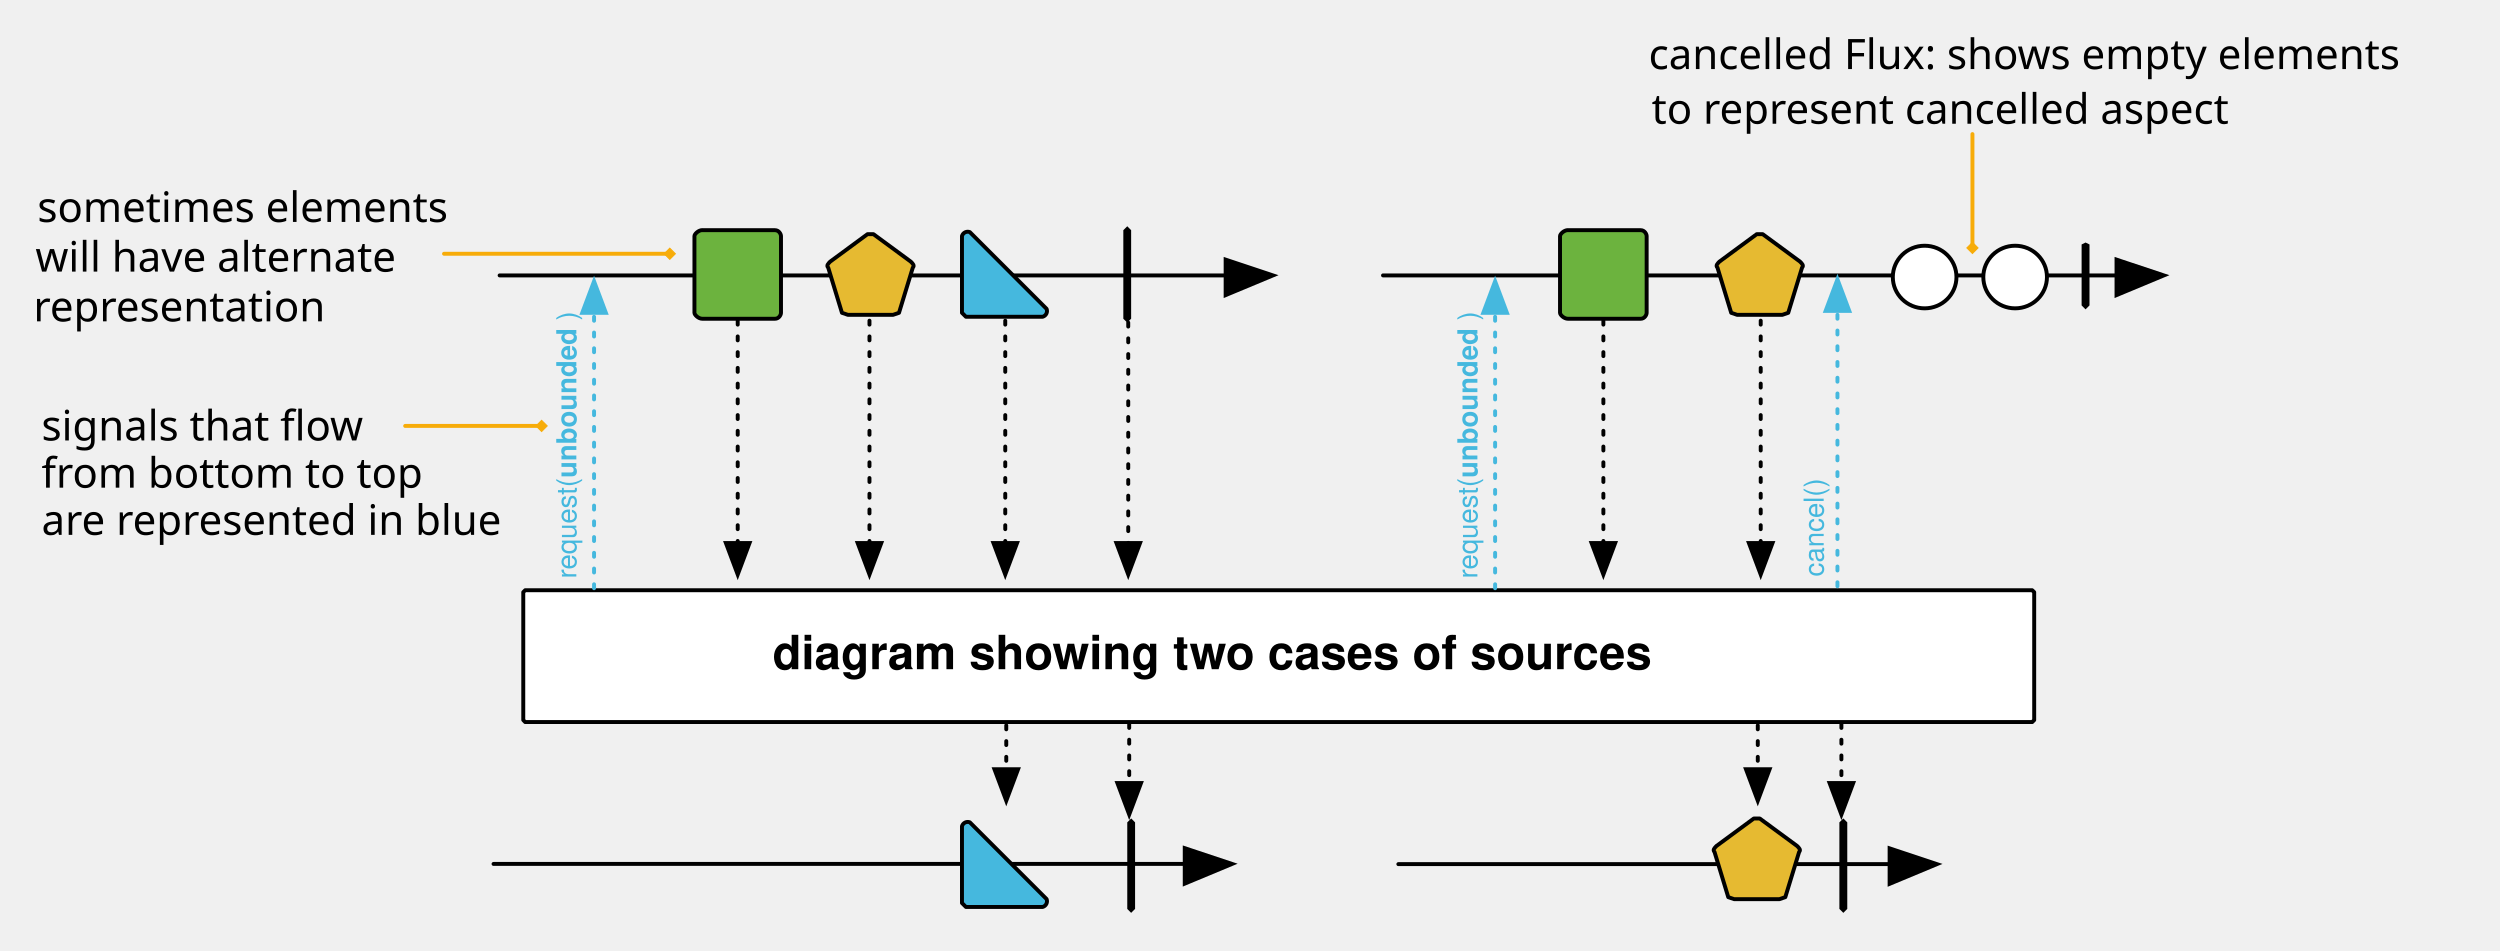
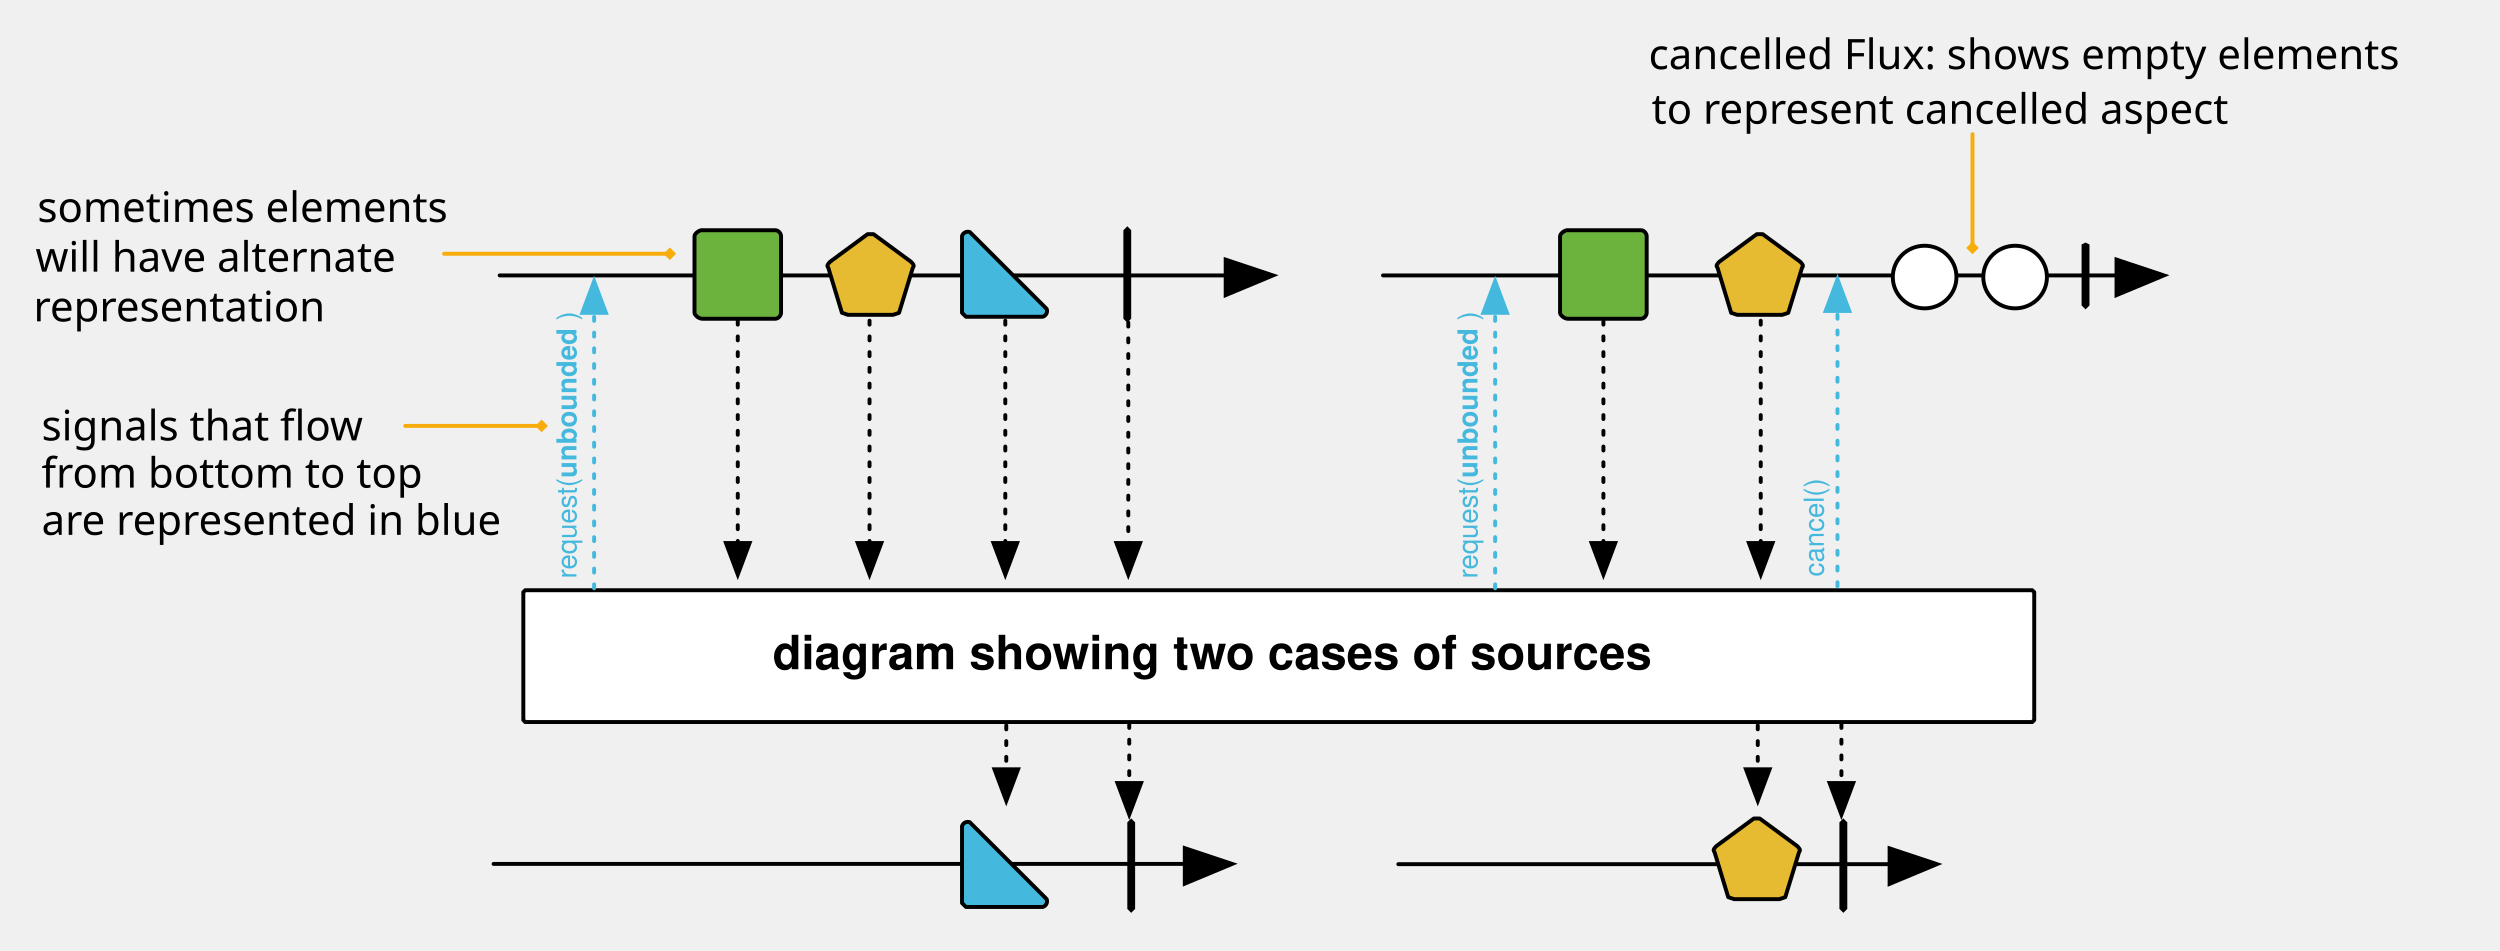
- <svg xmlns="http://www.w3.org/2000/svg" width="336.218mm" height="127.768mm" viewBox="0 0 336.218 127.768" version="1.1" id="svg4263">
+ <svg xmlns="http://www.w3.org/2000/svg" width="1270.75" height="482.9" viewBox="0 0 336.22 127.77" version="1.1" id="svg4263">
  <defs id="defs4257">
-     <marker orient="auto" overflow="visible" markerUnits="strokeWidth" id="FilledArrow_Marker_2-5" stroke-miterlimit="10" viewBox="-1 -5 11 10" markerWidth="11" markerHeight="10" color="#000000" stroke-linejoin="miter">
+     <marker orient="auto" overflow="visible" markerUnits="strokeWidth" id="FilledArrow_Marker_2-5" stroke-miterlimit="10" viewBox="-1 -5 11 10" markerWidth="11" markerHeight="10" color="#000" stroke-linejoin="miter">
      <g id="g13">
-         <path d="M 8,0 0,-3 v 6 z" id="path11" fill="currentColor" stroke="currentColor" stroke-width="1" />
+         <path d="M8 0L0-3v6z" id="path11" fill="currentColor" stroke="currentColor" stroke-width="1" />
      </g>
    </marker>
-     <marker orient="auto" overflow="visible" markerUnits="strokeWidth" id="FilledArrow_Marker-2" stroke-miterlimit="10" viewBox="-1 -6 14 12" markerWidth="14" markerHeight="12" color="#000000" stroke-linejoin="miter">
+     <marker orient="auto" overflow="visible" markerUnits="strokeWidth" id="FilledArrow_Marker-2" stroke-miterlimit="10" viewBox="-1 -6 14 12" markerWidth="14" markerHeight="12" color="#000" stroke-linejoin="miter">
      <g id="g6">
-         <path d="M 12,0 0,-4 v 9 z" id="path4" fill="currentColor" stroke="currentColor" stroke-width="1" />
+         <path d="M12 0L0-4v9z" id="path4" fill="currentColor" stroke="currentColor" stroke-width="1" />
      </g>
    </marker>
-     <marker orient="auto" overflow="visible" markerUnits="strokeWidth" id="marker4110" stroke-miterlimit="10" viewBox="-1 -5 11 10" markerWidth="11" markerHeight="10" color="#000000" stroke-linejoin="miter">
+     <marker orient="auto" overflow="visible" markerUnits="strokeWidth" id="marker4110" stroke-miterlimit="10" viewBox="-1 -5 11 10" markerWidth="11" markerHeight="10" color="#000" stroke-linejoin="miter">
      <g id="g4108">
-         <path d="M 8,0 0,-3 v 6 z" id="path4106" fill="currentColor" stroke="currentColor" stroke-width="1" />
+         <path d="M8 0L0-3v6z" id="path4106" fill="currentColor" stroke="currentColor" stroke-width="1" />
      </g>
    </marker>
-     <marker orient="auto" overflow="visible" markerUnits="strokeWidth" id="FilledArrow_Marker-3-1" stroke-miterlimit="10" viewBox="-1 -6 14 12" markerWidth="14" markerHeight="12" color="#000000" stroke-linejoin="miter">
+     <marker orient="auto" overflow="visible" markerUnits="strokeWidth" id="FilledArrow_Marker-3-1" stroke-miterlimit="10" viewBox="-1 -6 14 12" markerWidth="14" markerHeight="12" color="#000" stroke-linejoin="miter">
      <g id="g4-3">
-         <path d="M 12,0 0,-4 v 9 z" id="path2-1" fill="currentColor" stroke="currentColor" stroke-width="1" />
+         <path d="M12 0L0-4v9z" id="path2-1" fill="currentColor" stroke="currentColor" stroke-width="1" />
      </g>
    </marker>
-     <marker orient="auto" overflow="visible" markerUnits="strokeWidth" id="marker4119" stroke-miterlimit="10" viewBox="-1 -5 11 10" markerWidth="11" markerHeight="10" color="#000000" stroke-linejoin="miter">
+     <marker orient="auto" overflow="visible" markerUnits="strokeWidth" id="marker4119" stroke-miterlimit="10" viewBox="-1 -5 11 10" markerWidth="11" markerHeight="10" color="#000" stroke-linejoin="miter">
      <g id="g4117">
-         <path d="M 8,0 0,-3 v 6 z" id="path4115" fill="currentColor" stroke="currentColor" stroke-width="1" />
+         <path d="M8 0L0-3v6z" id="path4115" fill="currentColor" stroke="currentColor" stroke-width="1" />
      </g>
    </marker>
-     <marker orient="auto" overflow="visible" markerUnits="strokeWidth" id="marker4125" stroke-miterlimit="10" viewBox="-1 -5 11 10" markerWidth="11" markerHeight="10" color="#000000" stroke-linejoin="miter">
+     <marker orient="auto" overflow="visible" markerUnits="strokeWidth" id="marker4125" stroke-miterlimit="10" viewBox="-1 -5 11 10" markerWidth="11" markerHeight="10" color="#000" stroke-linejoin="miter">
      <g id="g4123">
-         <path d="M 8,0 0,-3 v 6 z" id="path4121" fill="currentColor" stroke="currentColor" stroke-width="1" />
+         <path d="M8 0L0-3v6z" id="path4121" fill="currentColor" stroke="currentColor" stroke-width="1" />
      </g>
    </marker>
-     <marker orient="auto" overflow="visible" markerUnits="strokeWidth" id="marker4131" stroke-miterlimit="10" viewBox="-1 -6 14 12" markerWidth="14" markerHeight="12" color="#000000" stroke-linejoin="miter">
+     <marker orient="auto" overflow="visible" markerUnits="strokeWidth" id="marker4131" stroke-miterlimit="10" viewBox="-1 -6 14 12" markerWidth="14" markerHeight="12" color="#000" stroke-linejoin="miter">
      <g id="g4129">
-         <path d="M 12,0 0,-4 v 9 z" id="path4127" fill="currentColor" stroke="currentColor" stroke-width="1" />
+         <path d="M12 0L0-4v9z" id="path4127" fill="currentColor" stroke="currentColor" stroke-width="1" />
      </g>
    </marker>
-     <marker orient="auto" overflow="visible" markerUnits="strokeWidth" id="marker4137" stroke-miterlimit="10" viewBox="-1 -5 11 10" markerWidth="11" markerHeight="10" color="#000000" stroke-linejoin="miter">
+     <marker orient="auto" overflow="visible" markerUnits="strokeWidth" id="marker4137" stroke-miterlimit="10" viewBox="-1 -5 11 10" markerWidth="11" markerHeight="10" color="#000" stroke-linejoin="miter">
      <g id="g4135">
-         <path d="M 8,0 0,-3 v 6 z" id="path4133" fill="currentColor" stroke="currentColor" stroke-width="1" />
+         <path d="M8 0L0-3v6z" id="path4133" fill="currentColor" stroke="currentColor" stroke-width="1" />
      </g>
    </marker>
-     <marker orient="auto" overflow="visible" markerUnits="strokeWidth" id="marker4143" stroke-miterlimit="10" viewBox="-1 -6 14 12" markerWidth="14" markerHeight="12" color="#000000" stroke-linejoin="miter">
+     <marker orient="auto" overflow="visible" markerUnits="strokeWidth" id="marker4143" stroke-miterlimit="10" viewBox="-1 -6 14 12" markerWidth="14" markerHeight="12" color="#000" stroke-linejoin="miter">
      <g id="g4141">
-         <path d="M 12,0 0,-4 v 9 z" id="path4139" fill="currentColor" stroke="currentColor" stroke-width="1" />
+         <path d="M12 0L0-4v9z" id="path4139" fill="currentColor" stroke="currentColor" stroke-width="1" />
      </g>
    </marker>
    <marker orient="auto" overflow="visible" markerUnits="strokeWidth" id="FilledArrow_Marker_3-3-7" stroke-miterlimit="10" viewBox="-1 -5 11 10" markerWidth="11" markerHeight="10" color="#45b8de" stroke-linejoin="miter">
      <g id="g16-6-5">
-         <path d="M 8,0 0,-3 v 6 z" id="path14-7-18" fill="currentColor" stroke="currentColor" stroke-width="1" />
+         <path d="M8 0L0-3v6z" id="path14-7-18" fill="currentColor" stroke="currentColor" stroke-width="1" />
      </g>
    </marker>
    <marker orient="auto" overflow="visible" markerUnits="strokeWidth" id="marker4152" stroke-miterlimit="10" viewBox="-1 -5 11 10" markerWidth="11" markerHeight="10" color="#45b8de" stroke-linejoin="miter">
      <g id="g4150">
-         <path d="M 8,0 0,-3 v 6 z" id="path4148" fill="currentColor" stroke="currentColor" stroke-width="1" />
+         <path d="M8 0L0-3v6z" id="path4148" fill="currentColor" stroke="currentColor" stroke-width="1" />
      </g>
    </marker>
    <marker orient="auto" overflow="visible" markerUnits="strokeWidth" id="marker4158" stroke-miterlimit="10" viewBox="-1 -5 11 10" markerWidth="11" markerHeight="10" color="#45b8de" stroke-linejoin="miter">
      <g id="g4156">
-         <path d="M 8,0 0,-3 v 6 z" id="path4154" fill="currentColor" stroke="currentColor" stroke-width="1" />
+         <path d="M8 0L0-3v6z" id="path4154" fill="currentColor" stroke="currentColor" stroke-width="1" />
      </g>
    </marker>
-     <marker orient="auto" overflow="visible" markerUnits="strokeWidth" id="marker4164" stroke-miterlimit="10" viewBox="-1 -5 11 10" markerWidth="11" markerHeight="10" color="#000000" stroke-linejoin="miter">
+     <marker orient="auto" overflow="visible" markerUnits="strokeWidth" id="marker4164" stroke-miterlimit="10" viewBox="-1 -5 11 10" markerWidth="11" markerHeight="10" color="#000" stroke-linejoin="miter">
      <g id="g4162">
-         <path d="M 8,0 0,-3 v 6 z" id="path4160" fill="currentColor" stroke="currentColor" stroke-width="1" />
+         <path d="M8 0L0-3v6z" id="path4160" fill="currentColor" stroke="currentColor" stroke-width="1" />
      </g>
    </marker>
-     <marker orient="auto" overflow="visible" markerUnits="strokeWidth" id="marker4170" stroke-miterlimit="10" viewBox="-1 -5 11 10" markerWidth="11" markerHeight="10" color="#000000" stroke-linejoin="miter">
+     <marker orient="auto" overflow="visible" markerUnits="strokeWidth" id="marker4170" stroke-miterlimit="10" viewBox="-1 -5 11 10" markerWidth="11" markerHeight="10" color="#000" stroke-linejoin="miter">
      <g id="g4168">
-         <path d="M 8,0 0,-3 v 6 z" id="path4166" fill="currentColor" stroke="currentColor" stroke-width="1" />
+         <path d="M8 0L0-3v6z" id="path4166" fill="currentColor" stroke="currentColor" stroke-width="1" />
      </g>
    </marker>
-     <marker orient="auto" overflow="visible" markerUnits="strokeWidth" id="marker4176" stroke-miterlimit="10" viewBox="-1 -5 11 10" markerWidth="11" markerHeight="10" color="#000000" stroke-linejoin="miter">
+     <marker orient="auto" overflow="visible" markerUnits="strokeWidth" id="marker4176" stroke-miterlimit="10" viewBox="-1 -5 11 10" markerWidth="11" markerHeight="10" color="#000" stroke-linejoin="miter">
      <g id="g4174">
-         <path d="M 8,0 0,-3 v 6 z" id="path4172" fill="currentColor" stroke="currentColor" stroke-width="1" />
+         <path d="M8 0L0-3v6z" id="path4172" fill="currentColor" stroke="currentColor" stroke-width="1" />
      </g>
    </marker>
-     <marker orient="auto" overflow="visible" markerUnits="strokeWidth" id="marker4182" stroke-miterlimit="10" viewBox="-1 -5 11 10" markerWidth="11" markerHeight="10" color="#000000" stroke-linejoin="miter">
+     <marker orient="auto" overflow="visible" markerUnits="strokeWidth" id="marker4182" stroke-miterlimit="10" viewBox="-1 -5 11 10" markerWidth="11" markerHeight="10" color="#000" stroke-linejoin="miter">
      <g id="g4180">
-         <path d="M 8,0 0,-3 v 6 z" id="path4178" fill="currentColor" stroke="currentColor" stroke-width="1" />
+         <path d="M8 0L0-3v6z" id="path4178" fill="currentColor" stroke="currentColor" stroke-width="1" />
      </g>
    </marker>
-     <marker orient="auto" refY="0" refX="0" id="marker20547" style="overflow:visible">
-       <path id="path20545" d="M 0,-7.071 -7.071,0 0,7.071 7.071,0 Z" style="fill:#f7ac09;fill-opacity:1;fill-rule:evenodd;stroke:#f7ac09;stroke-width:1pt;stroke-opacity:1" transform="scale(0.2)" />
+     <marker orient="auto" refY="0" refX="0" id="marker20547" overflow="visible">
+       <path id="path20545" d="M0-1.41L-1.41 0 0 1.41 1.41 0z" fill="#f7ac09" fill-opacity="1" fill-rule="evenodd" stroke="#f7ac09" stroke-width=".2pt" stroke-opacity="1" />
    </marker>
-     <marker style="overflow:visible" id="marker31303-1" refX="0" refY="0" orient="auto">
-       <path transform="scale(0.2)" style="fill:#f7ac09;fill-opacity:1;fill-rule:evenodd;stroke:#f7ac09;stroke-width:1pt;stroke-opacity:1" d="M 0,-7.071 -7.071,0 0,7.071 7.071,0 Z" id="path31301-5" />
+     <marker id="marker31303-1" refX="0" refY="0" orient="auto" overflow="visible">
+       <path d="M0-1.41L-1.41 0 0 1.41 1.41 0z" id="path31301-5" fill="#f7ac09" fill-opacity="1" fill-rule="evenodd" stroke="#f7ac09" stroke-width=".2pt" stroke-opacity="1" />
    </marker>
-     <marker style="overflow:visible" id="marker40175" refX="0" refY="0" orient="auto">
-       <path transform="scale(0.2)" style="fill:#f7ac09;fill-opacity:1;fill-rule:evenodd;stroke:#f7ac09;stroke-width:1pt;stroke-opacity:1" d="M 0,-7.071 -7.071,0 0,7.071 7.071,0 Z" id="path40173" />
+     <marker id="marker40175" refX="0" refY="0" orient="auto" overflow="visible">
+       <path d="M0-1.41L-1.41 0 0 1.41 1.41 0z" id="path40173" fill="#f7ac09" fill-opacity="1" fill-rule="evenodd" stroke="#f7ac09" stroke-width=".2pt" stroke-opacity="1" />
    </marker>
-     <marker orient="auto" overflow="visible" markerUnits="strokeWidth" id="marker4194" stroke-miterlimit="10" viewBox="-1 -5 11 10" markerWidth="11" markerHeight="10" color="#000000" stroke-linejoin="miter">
+     <marker orient="auto" overflow="visible" markerUnits="strokeWidth" id="marker4194" stroke-miterlimit="10" viewBox="-1 -5 11 10" markerWidth="11" markerHeight="10" color="#000" stroke-linejoin="miter">
      <g id="g4192">
-         <path d="M 8,0 0,-3 v 6 z" id="path4190" fill="currentColor" stroke="currentColor" stroke-width="1" />
+         <path d="M8 0L0-3v6z" id="path4190" fill="currentColor" stroke="currentColor" stroke-width="1" />
      </g>
    </marker>
  </defs>
-   <g id="layer1" transform="translate(62.27588,-84.28261)">
-     <path stroke-opacity="1" stroke-dasharray="none" stroke-width="0.26" stroke="none" fill-opacity="1" fill="#000000" d="m 218.204,116.899 0.53,0.26 v 8.2 l -0.53,0.53 -0.53,-0.53 v -8.2 z" id="path1300-5" />
-     <text id="text18523" stroke-opacity="1" stroke-linejoin="miter" stroke-linecap="butt" stroke-width="0.26" stroke="none" fill-opacity="1" fill="#000000" word-spacing="0" letter-spacing="0" font-family="sans-serif" font-size="10.58px" font-weight="400" font-style="normal" y="101.708" x="158.563" style="line-height:125%" xml:space="preserve">  </text>
-     <path stroke-opacity="1" stroke-dasharray="none" stroke-linejoin="round" stroke-linecap="round" stroke-width="0.53" stroke="#000000" fill-opacity="1" fill="#ffffff" id="path35-1" d="M 8.357,163.661 H 211.027 l 0.27,0.26 v 17.2 l -0.27,0.27 H 8.357 l -0.26,-0.27 v -17.2 z" />
-     <path marker-end="url(#FilledArrow_Marker_2-5)" stroke-opacity="1" stroke-dasharray="0.529, 1.587" stroke-linejoin="round" stroke-linecap="round" stroke-width="0.53" stroke="#000000" fill-opacity="1" fill="none" d="m 174.123,181.837 v 5.897" id="line65" />
-     <path marker-end="url(#FilledArrow_Marker-2)" stroke-opacity="1" stroke-dasharray="none" stroke-linejoin="round" stroke-linecap="round" stroke-width="0.53" stroke="#000000" fill-opacity="1" fill="none" d="M 4.917,121.321 H 102.557" id="line69" />
-     <path stroke-opacity="1" stroke-dasharray="none" stroke-width="0.26" stroke="none" fill-opacity="1" fill="#000000" d="m 89.327,114.711 0.52,0.53 v 11.9 l -0.52,0.53 -0.53,-0.52 v -11.91 z" id="path87-0" />
-     <path marker-end="url(#FilledArrow_Marker_2-5)" stroke-opacity="1" stroke-dasharray="0.529, 1.587" stroke-linejoin="round" stroke-linecap="round" stroke-width="0.53" stroke="#000000" fill-opacity="1" fill="none" d="M 89.457,127.671 V 157.311" id="line120" />
-     <path marker-end="url(#FilledArrow_Marker-3-1)" stroke-opacity="1" stroke-dasharray="none" stroke-linejoin="round" stroke-linecap="round" stroke-width="0.53" stroke="#000000" fill-opacity="0" fill="none" id="line73" d="M 4.099,200.47 H 97.057" />
-     <path marker-end="url(#FilledArrow_Marker_2-5)" stroke-opacity="1" stroke-dasharray="0.529, 1.587" stroke-linejoin="round" stroke-linecap="round" stroke-width="0.53" stroke="#000000" fill-opacity="1" fill="none" d="m 89.587,181.651 v 7.94" id="line904" />
-     <path stroke-opacity="1" stroke-dasharray="none" stroke-width="0.26" stroke="none" fill-opacity="1" fill="#000000" id="path951" d="m 89.857,194.351 0.52,0.53 v 11.64 l -0.53,0.53 -0.52,-0.53 v -11.64 z" />
-     <path marker-end="url(#FilledArrow_Marker_2-5)" stroke-opacity="1" stroke-dasharray="0.529, 1.587" stroke-linejoin="round" stroke-linecap="round" stroke-width="0.53" stroke="#000000" fill-opacity="1" fill="none" d="M 174.517,127.411 V 157.311" id="line1139" />
-     <path marker-end="url(#FilledArrow_Marker-3-1)" stroke-opacity="1" stroke-dasharray="none" stroke-linejoin="round" stroke-linecap="round" stroke-width="0.53" stroke="#000000" fill-opacity="0" fill="none" d="m 125.784,200.497 h 66.069" id="path1169" />
-     <path marker-end="url(#FilledArrow_Marker_2-5)" stroke-opacity="1" stroke-dasharray="0.529, 1.587" stroke-linejoin="round" stroke-linecap="round" stroke-width="0.53" stroke="#000000" fill-opacity="1" fill="none" d="m 185.368,181.651 v 7.94" id="line1171" />
-     <path stroke-opacity="1" stroke-dasharray="none" stroke-width="0.26" stroke="none" fill-opacity="1" fill="#000000" d="m 185.628,194.351 0.53,0.53 v 11.64 l -0.53,0.53 -0.53,-0.53 v -11.64 z" id="path1179" />
-     <path marker-end="url(#FilledArrow_Marker-2)" stroke-opacity="1" stroke-dasharray="none" stroke-linejoin="round" stroke-linecap="round" stroke-width="0.53" stroke="#000000" fill-opacity="1" fill="none" d="m 123.723,121.321 h 98.647" id="line1181" />
-     <path marker-end="url(#FilledArrow_Marker_3-3-7)" stroke-opacity="1" stroke-dasharray="0.529, 1.587" stroke-linejoin="round" stroke-linecap="round" stroke-width="0.53" stroke="#45b8de" fill-opacity="1" fill="none" d="M 17.617,163.391 V 126.351" id="line1113-0" />
-     <text stroke-opacity="1" stroke-dasharray="none" stroke-width="0.26" stroke="none" fill-opacity="1" fill="#45b8de" font-size="3.17px" y="11.797" x="-162.071" transform="rotate(-90)" id="text1117">
-       <tspan stroke-width="0.26" fill="#45b8de" font-family="Tahoma, 'Nimbus Sans L'" font-size="3.7px" font-weight="400" x="-162.071" y="15.237" id="tspan1115">request(<tspan stroke-width="0.26" font-weight="700" id="tspan1121">unbounded</tspan> )</tspan>
+   <g id="layer1" transform="translate(62.28 -84.28)" stroke-opacity="1">
+     <path stroke-dasharray="none" stroke-width=".26" stroke="none" fill-opacity="1" fill="#000" d="M218.2 116.9l.53.26v8.2l-.53.53-.53-.53v-8.2z" id="path1300-5" />
+     <text id="text18523" stroke-linejoin="miter" stroke-linecap="butt" stroke-width=".26" stroke="none" fill-opacity="1" fill="#000" word-spacing="0" letter-spacing="0" font-family="sans-serif" font-size="10.58" font-weight="400" font-style="normal" y="101.71" x="158.56" style="line-height:125%" xml:space="preserve">
+    
+   </text>
+     <path stroke-dasharray="none" stroke-linejoin="round" stroke-linecap="round" stroke-width=".53" stroke="#000" fill-opacity="1" fill="#fff" id="path35-1" d="M8.36 163.66h202.67l.27.26v17.2l-.27.27H8.36l-.26-.27v-17.2z" />
+     <path marker-end="url(#FilledArrow_Marker_2-5)" stroke-dasharray="0.529, 1.587" stroke-linejoin="round" stroke-linecap="round" stroke-width=".53" stroke="#000" fill-opacity="1" fill="none" d="M174.12 181.84v5.9" id="line65" />
+     <path marker-end="url(#FilledArrow_Marker-2)" stroke-dasharray="none" stroke-linejoin="round" stroke-linecap="round" stroke-width=".53" stroke="#000" fill-opacity="1" fill="none" d="M4.92 121.32h97.64" id="line69" />
+     <path stroke-dasharray="none" stroke-width=".26" stroke="none" fill-opacity="1" fill="#000" d="M89.33 114.71l.52.53v11.9l-.52.53-.53-.52v-11.9z" id="path87-0" />
+     <path marker-end="url(#FilledArrow_Marker_2-5)" stroke-dasharray="0.529, 1.587" stroke-linejoin="round" stroke-linecap="round" stroke-width=".53" stroke="#000" fill-opacity="1" fill="none" d="M89.46 127.67v29.64" id="line120" />
+     <path marker-end="url(#FilledArrow_Marker-3-1)" stroke-dasharray="none" stroke-linejoin="round" stroke-linecap="round" stroke-width=".53" stroke="#000" fill-opacity="0" fill="none" id="line73" d="M4.1 200.47h92.96" />
+     <path marker-end="url(#FilledArrow_Marker_2-5)" stroke-dasharray="0.529, 1.587" stroke-linejoin="round" stroke-linecap="round" stroke-width=".53" stroke="#000" fill-opacity="1" fill="none" d="M89.59 181.65v7.94" id="line904" />
+     <path stroke-dasharray="none" stroke-width=".26" stroke="none" fill-opacity="1" fill="#000" id="path951" d="M89.86 194.35l.52.53v11.64l-.53.53-.52-.53v-11.64z" />
+     <path marker-end="url(#FilledArrow_Marker_2-5)" stroke-dasharray="0.529, 1.587" stroke-linejoin="round" stroke-linecap="round" stroke-width=".53" stroke="#000" fill-opacity="1" fill="none" d="M174.52 127.41v29.9" id="line1139" />
+     <path marker-end="url(#FilledArrow_Marker-3-1)" stroke-dasharray="none" stroke-linejoin="round" stroke-linecap="round" stroke-width=".53" stroke="#000" fill-opacity="0" fill="none" d="M125.78 200.5h66.07" id="path1169" />
+     <path marker-end="url(#FilledArrow_Marker_2-5)" stroke-dasharray="0.529, 1.587" stroke-linejoin="round" stroke-linecap="round" stroke-width=".53" stroke="#000" fill-opacity="1" fill="none" d="M185.37 181.65v7.94" id="line1171" />
+     <path stroke-dasharray="none" stroke-width=".26" stroke="none" fill-opacity="1" fill="#000" d="M185.63 194.35l.53.53v11.64l-.53.53-.53-.53v-11.64z" id="path1179" />
+     <path marker-end="url(#FilledArrow_Marker-2)" stroke-dasharray="none" stroke-linejoin="round" stroke-linecap="round" stroke-width=".53" stroke="#000" fill-opacity="1" fill="none" d="M123.72 121.32h98.65" id="line1181" />
+     <path marker-end="url(#FilledArrow_Marker_3-3-7)" stroke-dasharray="0.529, 1.587" stroke-linejoin="round" stroke-linecap="round" stroke-width=".53" stroke="#45b8de" fill-opacity="1" fill="none" d="M17.62 163.4v-37.05" id="line1113-0" />
+     <text stroke-dasharray="none" stroke-width=".26" stroke="none" fill-opacity="1" fill="#45b8de" font-size="3.17" y="11.8" x="-162.07" transform="rotate(-90)" id="text1117">
+       <tspan stroke-width=".26" fill="#45b8de" font-family="Tahoma, 'Nimbus Sans L'" font-size="3.7" font-weight="400" x="-162.07" y="15.24" id="tspan1115">request(<tspan stroke-width=".26" font-weight="700" id="tspan1121">unbounded</tspan> )</tspan>
    </text>
-     <path marker-end="url(#FilledArrow_Marker_3-3-7)" stroke-opacity="1" stroke-dasharray="0.529, 1.587" stroke-linejoin="round" stroke-linecap="round" stroke-width="0.53" stroke="#45b8de" fill-opacity="1" fill="none" d="M 138.797,163.391 V 126.351" id="line1291" />
-     <text stroke-opacity="1" stroke-dasharray="none" stroke-width="0.26" stroke="none" fill-opacity="1" fill="#45b8de" font-size="3.17px" id="text1297" transform="rotate(-90)" x="-162.071" y="132.977">
-       <tspan stroke-width="0.26" fill="#45b8de" font-family="Tahoma, 'Nimbus Sans L'" id="tspan1295" y="136.417" x="-162.071" font-weight="400" font-size="3.7px">request(<tspan stroke-width="0.26" font-weight="700" id="tspan1293">unbounded</tspan> )</tspan>
+     <path marker-end="url(#FilledArrow_Marker_3-3-7)" stroke-dasharray="0.529, 1.587" stroke-linejoin="round" stroke-linecap="round" stroke-width=".53" stroke="#45b8de" fill-opacity="1" fill="none" d="M138.8 163.4v-37.05" id="line1291" />
+     <text stroke-dasharray="none" stroke-width=".26" stroke="none" fill-opacity="1" fill="#45b8de" font-size="3.17" id="text1297" transform="rotate(-90)" x="-162.07" y="132.98">
+       <tspan stroke-width=".26" fill="#45b8de" font-family="Tahoma, 'Nimbus Sans L'" id="tspan1295" y="136.42" x="-162.07" font-weight="400" font-size="3.7">request(<tspan stroke-width=".26" font-weight="700" id="tspan1293">unbounded</tspan> )</tspan>
    </text>
-     <path stroke-opacity="1" stroke-dasharray="none" stroke-linejoin="round" stroke-linecap="round" stroke-width="0.53" stroke="#000000" fill-opacity="1" fill="#6cb33e" d="m 32.177,115.241 h 9.78 c 0.53,0 0.8,0.53 0.8,0.8 v 10.31 c 0,0.27 -0.27,0.8 -0.8,0.8 h -9.78 c -0.53,0 -1.06,-0.53 -1.06,-0.8 v -10.32 c 0,-0.26 0.53,-0.8 1.06,-0.8 z" id="path214-1" />
-     <path marker-end="url(#FilledArrow_Marker_3-3-7)" stroke-opacity="1" stroke-dasharray="0.529, 1.587" stroke-linejoin="round" stroke-linecap="round" stroke-width="0.53" stroke="#45b8de" fill-opacity="1" fill="none" d="M 184.837,163.121 V 126.091" id="line1307" />
-     <text stroke-opacity="1" stroke-dasharray="none" stroke-width="0.26" stroke="none" fill-opacity="1" fill="#45b8de" font-size="3.17px" y="179.547" x="-161.811" transform="rotate(-90)" id="text1313">
-       <tspan stroke-width="0.26" fill="#45b8de" font-family="Tahoma, 'Nimbus Sans L'" font-size="3.7px" font-weight="400" x="-161.811" y="182.987" id="tspan1311">cancel()</tspan>
+     <path stroke-dasharray="none" stroke-linejoin="round" stroke-linecap="round" stroke-width=".53" stroke="#000" fill-opacity="1" fill="#6cb33e" d="M32.18 115.24h9.78c.53 0 .8.53.8.8v10.31c0 .27-.27.8-.8.8h-9.78c-.53 0-1.06-.53-1.06-.8v-10.32c0-.26.53-.8 1.06-.8z" id="path214-1" />
+     <path marker-end="url(#FilledArrow_Marker_3-3-7)" stroke-dasharray="0.529, 1.587" stroke-linejoin="round" stroke-linecap="round" stroke-width=".53" stroke="#45b8de" fill-opacity="1" fill="none" d="M184.84 163.12V126.1" id="line1307" />
+     <text stroke-dasharray="none" stroke-width=".26" stroke="none" fill-opacity="1" fill="#45b8de" font-size="3.17" y="179.55" x="-161.81" transform="rotate(-90)" id="text1313">
+       <tspan stroke-width=".26" fill="#45b8de" font-family="Tahoma, 'Nimbus Sans L'" font-size="3.7" font-weight="400" x="-161.81" y="182.99" id="tspan1311">cancel()</tspan>
    </text>
-     <path stroke-opacity="1" stroke-dasharray="none" stroke-linejoin="round" stroke-linecap="round" stroke-width="0.53" stroke="#000000" fill-opacity="1" fill="#e6ba31" d="m 55.187,115.771 5.03,3.7 c 0.27,0.27 0.53,0.53 0.27,0.8 l -1.86,6.08 -0.79,0.27 h -6.09 l -0.79,-0.27 -1.85,-6.08 c -0.27,-0.27 0,-0.53 0.26,-0.8 l 5.03,-3.7 z" id="path74" />
-     <path stroke-opacity="1" stroke-dasharray="none" stroke-linejoin="round" stroke-linecap="round" stroke-width="0.53" stroke="#000000" fill-opacity="1" fill="#45b8de" d="m 68.157,115.501 10.32,10.32 a 0.8,0.8 0 0 1 -0.53,1.06 h -10.32 l -0.53,-0.53 v -10.32 a 0.8,0.8 0 0 1 1.06,-0.53 z" id="path134" />
-     <path marker-end="url(#FilledArrow_Marker_2-5)" stroke-opacity="1" stroke-dasharray="0.529, 1.587" stroke-linejoin="round" stroke-linecap="round" stroke-width="0.53" stroke="#000000" fill-opacity="1" fill="none" d="M 153.357,127.411 V 157.311" id="line1013" />
-     <path stroke-opacity="1" stroke-dasharray="none" stroke-linejoin="round" stroke-linecap="round" stroke-width="0.53" stroke="#000000" fill-opacity="1" fill="#6cb33e" id="path1017" d="m 148.587,115.241 h 9.8 c 0.52,0 0.79,0.53 0.79,0.8 v 10.31 c 0,0.27 -0.27,0.8 -0.8,0.8 h -9.79 c -0.53,0 -1.06,-0.53 -1.06,-0.8 v -10.32 c 0,-0.26 0.53,-0.8 1.06,-0.8 z" />
-     <path marker-end="url(#FilledArrow_Marker_2-5)" stroke-opacity="1" stroke-dasharray="0.529, 1.587" stroke-linejoin="round" stroke-linecap="round" stroke-width="0.53" stroke="#000000" fill-opacity="1" fill="none" d="M 72.917,127.411 V 157.311" id="line990" />
-     <path marker-end="url(#FilledArrow_Marker_2-5)" stroke-opacity="1" stroke-dasharray="0.529, 1.587" stroke-linejoin="round" stroke-linecap="round" stroke-width="0.53" stroke="#000000" fill-opacity="1" fill="none" d="M 54.657,127.411 V 157.311" id="line992" />
-     <path marker-end="url(#FilledArrow_Marker_2-5)" stroke-opacity="1" stroke-dasharray="0.529, 1.587" stroke-linejoin="round" stroke-linecap="round" stroke-width="0.53" stroke="#000000" fill-opacity="1" fill="none" d="M 36.937,127.411 V 157.311" id="line994" />
-     <text stroke-opacity="1" stroke-dasharray="none" stroke-width="0.26" stroke="none" fill-opacity="1" fill="#000000" font-size="3.17px" y="168.461" x="-19.223" id="text39">
-       <tspan stroke-width="0.26" fill="#000000" font-family="Tahoma, 'Nimbus Sans L'" id="tspan37" y="174.281" x="41.627" font-weight="700" font-size="6.35px">diagram showing two cases of sources</tspan>
+     <path stroke-dasharray="none" stroke-linejoin="round" stroke-linecap="round" stroke-width=".53" stroke="#000" fill-opacity="1" fill="#e6ba31" d="M55.19 115.77l5.03 3.7c.27.27.53.53.27.8l-1.86 6.08-.8.27h-6.08l-.8-.27-1.84-6.08c-.27-.27 0-.53.26-.8l5.03-3.7z" id="path74" />
+     <path stroke-dasharray="none" stroke-linejoin="round" stroke-linecap="round" stroke-width=".53" stroke="#000" fill-opacity="1" fill="#45b8de" d="M68.16 115.5l10.32 10.32a.8.8 0 01-.53 1.06H67.63l-.53-.53v-10.32a.8.8 0 011.06-.53z" id="path134" />
+     <path marker-end="url(#FilledArrow_Marker_2-5)" stroke-dasharray="0.529, 1.587" stroke-linejoin="round" stroke-linecap="round" stroke-width=".53" stroke="#000" fill-opacity="1" fill="none" d="M153.36 127.41v29.9" id="line1013" />
+     <path stroke-dasharray="none" stroke-linejoin="round" stroke-linecap="round" stroke-width=".53" stroke="#000" fill-opacity="1" fill="#6cb33e" id="path1017" d="M148.59 115.24h9.8c.52 0 .79.53.79.8v10.31c0 .27-.27.8-.8.8h-9.8c-.52 0-1.05-.53-1.05-.8v-10.32c0-.26.53-.8 1.06-.8z" />
+     <path marker-end="url(#FilledArrow_Marker_2-5)" stroke-dasharray="0.529, 1.587" stroke-linejoin="round" stroke-linecap="round" stroke-width=".53" stroke="#000" fill-opacity="1" fill="none" d="M72.92 127.41v29.9" id="line990" />
+     <path marker-end="url(#FilledArrow_Marker_2-5)" stroke-dasharray="0.529, 1.587" stroke-linejoin="round" stroke-linecap="round" stroke-width=".53" stroke="#000" fill-opacity="1" fill="none" d="M54.66 127.41v29.9" id="line992" />
+     <path marker-end="url(#FilledArrow_Marker_2-5)" stroke-dasharray="0.529, 1.587" stroke-linejoin="round" stroke-linecap="round" stroke-width=".53" stroke="#000" fill-opacity="1" fill="none" d="M36.94 127.41v29.9" id="line994" />
+     <text stroke-dasharray="none" stroke-width=".26" stroke="none" fill-opacity="1" fill="#000" font-size="3.17" y="168.46" x="-19.22" id="text39">
+       <tspan stroke-width=".26" fill="#000" font-family="Tahoma, 'Nimbus Sans L'" id="tspan37" y="174.28" x="41.63" font-weight="700" font-size="6.35">diagram showing two cases of sources</tspan>
    </text>
-     <text xml:space="preserve" style="font-style:normal;font-weight:400;font-size:10.58px;line-height:125%;font-family:sans-serif;letter-spacing:0;word-spacing:0;fill:#000000;fill-opacity:1;stroke:none;stroke-width:0.26;stroke-linecap:butt;stroke-linejoin:miter;stroke-opacity:1" x="159.441" y="93.571" font-style="normal" font-weight="400" font-size="10.58" font-family="sans-serif" letter-spacing="0" word-spacing="0" fill="#000" fill-opacity="1" stroke="none" stroke-width=".26" stroke-linecap="butt" stroke-linejoin="miter" stroke-opacity="1" id="text15355-0">
-       <tspan x="159.441" y="93.571" stroke-width="0.26" id="tspan15357-6" style="font-style:normal;font-variant:normal;font-weight:normal;font-stretch:normal;font-size:5.644px;font-family:sans-serif;-inkscape-font-specification:'sans-serif Normal';font-variant-ligatures:normal;font-variant-caps:normal;font-variant-numeric:normal;font-variant-east-asian:normal">cancelled Flux: shows empty elements</tspan>
+     <text xml:space="preserve" style="line-height:125%" x="159.44" y="93.57" font-style="normal" font-weight="400" font-size="10.58" font-family="sans-serif" letter-spacing="0" word-spacing="0" fill="#000" fill-opacity="1" stroke="none" stroke-width=".26" stroke-linecap="butt" stroke-linejoin="miter" id="text15355-0">
+       <tspan x="159.44" y="93.57" stroke-width=".26" id="tspan15357-6" style="-inkscape-font-specification:'sans-serif Normal';font-variant-ligatures:normal;font-variant-caps:normal;font-variant-numeric:normal;font-variant-east-asian:normal" font-style="normal" font-variant="normal" font-weight="400" font-stretch="normal" font-size="5.64" font-family="sans-serif">cancelled Flux: shows empty elements</tspan>
    </text>
-     <text id="text18553" stroke-opacity="1" stroke-linejoin="miter" stroke-linecap="butt" stroke-width=".26" stroke="none" fill-opacity="1" fill="#000" word-spacing="0" letter-spacing="0" font-family="sans-serif" font-size="10.58" font-weight="400" font-style="normal" y="100.921" x="159.842" style="font-style:normal;font-weight:400;font-size:10.58px;line-height:125%;font-family:sans-serif;letter-spacing:0;word-spacing:0;fill:#000000;fill-opacity:1;stroke:none;stroke-width:0.26;stroke-linecap:butt;stroke-linejoin:miter;stroke-opacity:1" xml:space="preserve">
-       <tspan style="font-style:normal;font-variant:normal;font-weight:normal;font-stretch:normal;font-size:5.644px;font-family:sans-serif;-inkscape-font-specification:'sans-serif Normal';font-variant-ligatures:normal;font-variant-caps:normal;font-variant-numeric:normal;font-variant-east-asian:normal" id="tspan18551" stroke-width="0.26" y="100.921" x="159.842">to represent cancelled aspect</tspan>
+     <text id="text18553" stroke-linejoin="miter" stroke-linecap="butt" stroke-width=".26" stroke="none" fill-opacity="1" fill="#000" word-spacing="0" letter-spacing="0" font-family="sans-serif" font-size="10.58" font-weight="400" font-style="normal" y="100.92" x="159.84" style="line-height:125%" xml:space="preserve">
+       <tspan style="-inkscape-font-specification:'sans-serif Normal';font-variant-ligatures:normal;font-variant-caps:normal;font-variant-numeric:normal;font-variant-east-asian:normal" id="tspan18551" stroke-width=".26" y="100.92" x="159.84" font-style="normal" font-variant="normal" font-weight="400" font-stretch="normal" font-size="5.64" font-family="sans-serif">to represent cancelled aspect</tspan>
    </text>
-     <path marker-end="url(#FilledArrow_Marker_2)" stroke-opacity="1" stroke-dasharray=".529,1.587" stroke-linejoin="round" stroke-linecap="round" stroke-width=".53" stroke="#000" fill-opacity="1" fill="none" d="m 202.993,102.317 v 15.308" id="path20543" style="stroke:#f7ac09;stroke-width:0.53;stroke-miterlimit:4;stroke-dasharray:none;stroke-dashoffset:0;stroke-opacity:1;marker-end:url(#marker20547)" />
-     <path style="stroke:#f7ac09;stroke-width:0.53;stroke-miterlimit:4;stroke-dasharray:none;stroke-dashoffset:0;stroke-opacity:1;marker-end:url(#marker31303-1)" id="path31275-8" d="M -2.558,118.41 H 27.8" fill="none" fill-opacity="1" stroke="#000" stroke-width=".53" stroke-linecap="round" stroke-linejoin="round" stroke-dasharray=".529,1.587" stroke-opacity="1" marker-end="url(#FilledArrow_Marker_2)" />
-     <text xml:space="preserve" style="font-style:normal;font-weight:400;font-size:10.58px;line-height:125%;font-family:sans-serif;letter-spacing:0;word-spacing:0;fill:#000000;fill-opacity:1;stroke:none;stroke-width:0.26;stroke-linecap:butt;stroke-linejoin:miter;stroke-opacity:1" x="-57.246" y="114.134" font-style="normal" font-weight="400" font-size="10.58" font-family="sans-serif" letter-spacing="0" word-spacing="0" fill="#000" fill-opacity="1" stroke="none" stroke-width=".26" stroke-linecap="butt" stroke-linejoin="miter" stroke-opacity="1" id="text31273-3">
-       <tspan x="-57.246" y="114.134" stroke-width="0.26" id="tspan31271-3" style="font-style:normal;font-variant:normal;font-weight:normal;font-stretch:normal;font-size:5.644px;font-family:sans-serif;-inkscape-font-specification:'sans-serif Normal';font-variant-ligatures:normal;font-variant-caps:normal;font-variant-numeric:normal;font-variant-east-asian:normal">sometimes elements</tspan>
+     <path marker-end="url(#marker20547)" stroke-dasharray="none" stroke-linejoin="round" stroke-linecap="round" stroke-width=".53" stroke="#f7ac09" fill-opacity="1" fill="none" d="M203 102.32v15.3" id="path20543" stroke-miterlimit="4" stroke-dashoffset="0" />
+     <path id="path31275-8" d="M-2.56 118.41H27.8" fill="none" fill-opacity="1" stroke="#f7ac09" stroke-width=".53" stroke-linecap="round" stroke-linejoin="round" stroke-dasharray="none" marker-end="url(#marker31303-1)" stroke-miterlimit="4" stroke-dashoffset="0" />
+     <text xml:space="preserve" style="line-height:125%" x="-57.25" y="114.13" font-style="normal" font-weight="400" font-size="10.58" font-family="sans-serif" letter-spacing="0" word-spacing="0" fill="#000" fill-opacity="1" stroke="none" stroke-width=".26" stroke-linecap="butt" stroke-linejoin="miter" id="text31273-3">
+       <tspan x="-57.25" y="114.13" stroke-width=".26" id="tspan31271-3" style="-inkscape-font-specification:'sans-serif Normal';font-variant-ligatures:normal;font-variant-caps:normal;font-variant-numeric:normal;font-variant-east-asian:normal" font-style="normal" font-variant="normal" font-weight="400" font-stretch="normal" font-size="5.64" font-family="sans-serif">sometimes elements</tspan>
    </text>
-     <text id="text38183" stroke-opacity="1" stroke-linejoin="miter" stroke-linecap="butt" stroke-width=".26" stroke="none" fill-opacity="1" fill="#000" word-spacing="0" letter-spacing="0" font-family="sans-serif" font-size="10.58" font-weight="400" font-style="normal" y="120.815" x="-57.513" style="font-style:normal;font-weight:400;font-size:10.58px;line-height:125%;font-family:sans-serif;letter-spacing:0;word-spacing:0;fill:#000000;fill-opacity:1;stroke:none;stroke-width:0.26;stroke-linecap:butt;stroke-linejoin:miter;stroke-opacity:1" xml:space="preserve">
-       <tspan style="font-style:normal;font-variant:normal;font-weight:normal;font-stretch:normal;font-size:5.644px;font-family:sans-serif;-inkscape-font-specification:'sans-serif Normal';font-variant-ligatures:normal;font-variant-caps:normal;font-variant-numeric:normal;font-variant-east-asian:normal" id="tspan38181" stroke-width="0.26" y="120.815" x="-57.513">will have alternate</tspan>
+     <text id="text38183" stroke-linejoin="miter" stroke-linecap="butt" stroke-width=".26" stroke="none" fill-opacity="1" fill="#000" word-spacing="0" letter-spacing="0" font-family="sans-serif" font-size="10.58" font-weight="400" font-style="normal" y="120.82" x="-57.51" style="line-height:125%" xml:space="preserve">
+       <tspan style="-inkscape-font-specification:'sans-serif Normal';font-variant-ligatures:normal;font-variant-caps:normal;font-variant-numeric:normal;font-variant-east-asian:normal" id="tspan38181" stroke-width=".26" y="120.82" x="-57.51" font-style="normal" font-variant="normal" font-weight="400" font-stretch="normal" font-size="5.64" font-family="sans-serif">will have alternate</tspan>
    </text>
-     <text id="text38257" stroke-opacity="1" stroke-linejoin="miter" stroke-linecap="butt" stroke-width=".26" stroke="none" fill-opacity="1" fill="#000" word-spacing="0" letter-spacing="0" font-family="sans-serif" font-size="10.58" font-weight="400" font-style="normal" y="127.497" x="-57.78" style="font-style:normal;font-weight:400;font-size:10.58px;line-height:125%;font-family:sans-serif;letter-spacing:0;word-spacing:0;fill:#000000;fill-opacity:1;stroke:none;stroke-width:0.26;stroke-linecap:butt;stroke-linejoin:miter;stroke-opacity:1" xml:space="preserve">
-       <tspan id="tspan38259" style="font-style:normal;font-variant:normal;font-weight:normal;font-stretch:normal;font-size:5.644px;font-family:sans-serif;-inkscape-font-specification:'sans-serif Normal';font-variant-ligatures:normal;font-variant-caps:normal;font-variant-numeric:normal;font-variant-east-asian:normal" stroke-width="0.26" y="127.497" x="-57.78">representation</tspan>
+     <text id="text38257" stroke-linejoin="miter" stroke-linecap="butt" stroke-width=".26" stroke="none" fill-opacity="1" fill="#000" word-spacing="0" letter-spacing="0" font-family="sans-serif" font-size="10.58" font-weight="400" font-style="normal" y="127.5" x="-57.78" style="line-height:125%" xml:space="preserve">
+       <tspan id="tspan38259" style="-inkscape-font-specification:'sans-serif Normal';font-variant-ligatures:normal;font-variant-caps:normal;font-variant-numeric:normal;font-variant-east-asian:normal" stroke-width=".26" y="127.5" x="-57.78" font-style="normal" font-variant="normal" font-weight="400" font-stretch="normal" font-size="5.64" font-family="sans-serif">representation</tspan>
    </text>
-     <text xml:space="preserve" style="font-style:normal;font-weight:400;font-size:10.58px;line-height:125%;font-family:sans-serif;letter-spacing:0;word-spacing:0;fill:#000000;fill-opacity:1;stroke:none;stroke-width:0.26;stroke-linecap:butt;stroke-linejoin:miter;stroke-opacity:1" x="-56.693" y="143.514" font-style="normal" font-weight="400" font-size="10.58" font-family="sans-serif" letter-spacing="0" word-spacing="0" fill="#000" fill-opacity="1" stroke="none" stroke-width=".26" stroke-linecap="butt" stroke-linejoin="miter" stroke-opacity="1" id="text38383">
-       <tspan x="-56.693" y="143.514" stroke-width="0.26" id="tspan38381" style="font-style:normal;font-variant:normal;font-weight:normal;font-stretch:normal;font-size:5.644px;font-family:sans-serif;-inkscape-font-specification:'sans-serif Normal';font-variant-ligatures:normal;font-variant-caps:normal;font-variant-numeric:normal;font-variant-east-asian:normal">signals that flow</tspan>
+     <text xml:space="preserve" style="line-height:125%" x="-56.69" y="143.51" font-style="normal" font-weight="400" font-size="10.58" font-family="sans-serif" letter-spacing="0" word-spacing="0" fill="#000" fill-opacity="1" stroke="none" stroke-width=".26" stroke-linecap="butt" stroke-linejoin="miter" id="text38383">
+       <tspan x="-56.69" y="143.51" stroke-width=".26" id="tspan38381" style="-inkscape-font-specification:'sans-serif Normal';font-variant-ligatures:normal;font-variant-caps:normal;font-variant-numeric:normal;font-variant-east-asian:normal" font-style="normal" font-variant="normal" font-weight="400" font-stretch="normal" font-size="5.64" font-family="sans-serif">signals that flow</tspan>
    </text>
-     <text id="text56218" xml:space="preserve" style="font-style:normal;font-weight:400;font-size:10.58px;line-height:125%;font-family:sans-serif;letter-spacing:0;word-spacing:0;fill:#000000;fill-opacity:1;stroke:none;stroke-width:0.26;stroke-linecap:butt;stroke-linejoin:miter;stroke-opacity:1" x="-56.693" y="149.864" font-style="normal" font-weight="400" font-size="10.58" font-family="sans-serif" letter-spacing="0" word-spacing="0" fill="#000" fill-opacity="1" stroke="none" stroke-width=".26" stroke-linecap="butt" stroke-linejoin="miter" stroke-opacity="1">
-       <tspan id="tspan56220" x="-56.693" y="149.864" stroke-width="0.26" style="font-style:normal;font-variant:normal;font-weight:normal;font-stretch:normal;font-size:5.644px;font-family:sans-serif;-inkscape-font-specification:'sans-serif Normal';font-variant-ligatures:normal;font-variant-caps:normal;font-variant-numeric:normal;font-variant-east-asian:normal">from bottom to top</tspan>
+     <text id="text56218" xml:space="preserve" style="line-height:125%" x="-56.69" y="149.86" font-style="normal" font-weight="400" font-size="10.58" font-family="sans-serif" letter-spacing="0" word-spacing="0" fill="#000" fill-opacity="1" stroke="none" stroke-width=".26" stroke-linecap="butt" stroke-linejoin="miter">
+       <tspan id="tspan56220" x="-56.69" y="149.86" stroke-width=".26" style="-inkscape-font-specification:'sans-serif Normal';font-variant-ligatures:normal;font-variant-caps:normal;font-variant-numeric:normal;font-variant-east-asian:normal" font-style="normal" font-variant="normal" font-weight="400" font-stretch="normal" font-size="5.64" font-family="sans-serif">from bottom to top</tspan>
    </text>
-     <text id="text56222" xml:space="preserve" style="font-style:normal;font-weight:400;font-size:10.58px;line-height:125%;font-family:sans-serif;letter-spacing:0;word-spacing:0;fill:#000000;fill-opacity:1;stroke:none;stroke-width:0.26;stroke-linecap:butt;stroke-linejoin:miter;stroke-opacity:1" x="-56.693" y="156.214" font-style="normal" font-weight="400" font-size="10.58" font-family="sans-serif" letter-spacing="0" word-spacing="0" fill="#000" fill-opacity="1" stroke="none" stroke-width=".26" stroke-linecap="butt" stroke-linejoin="miter" stroke-opacity="1">
-       <tspan id="tspan56224" x="-56.693" y="156.214" stroke-width="0.26" style="font-style:normal;font-variant:normal;font-weight:normal;font-stretch:normal;font-size:5.644px;font-family:sans-serif;-inkscape-font-specification:'sans-serif Normal';font-variant-ligatures:normal;font-variant-caps:normal;font-variant-numeric:normal;font-variant-east-asian:normal">are represented in blue</tspan>
+     <text id="text56222" xml:space="preserve" style="line-height:125%" x="-56.69" y="156.21" font-style="normal" font-weight="400" font-size="10.58" font-family="sans-serif" letter-spacing="0" word-spacing="0" fill="#000" fill-opacity="1" stroke="none" stroke-width=".26" stroke-linecap="butt" stroke-linejoin="miter">
+       <tspan id="tspan56224" x="-56.69" y="156.21" stroke-width=".26" style="-inkscape-font-specification:'sans-serif Normal';font-variant-ligatures:normal;font-variant-caps:normal;font-variant-numeric:normal;font-variant-east-asian:normal" font-style="normal" font-variant="normal" font-weight="400" font-stretch="normal" font-size="5.64" font-family="sans-serif">are represented in blue</tspan>
    </text>
-     <path style="stroke:#f7ac09;stroke-width:0.53;stroke-miterlimit:4;stroke-dasharray:none;stroke-dashoffset:0;stroke-opacity:1;marker-end:url(#marker40175)" id="path38385" d="M -7.785,141.564 H 10.564" fill="none" fill-opacity="1" stroke="#000" stroke-width=".53" stroke-linecap="round" stroke-linejoin="round" stroke-dasharray=".529,1.587" stroke-opacity="1" marker-end="url(#FilledArrow_Marker_2)" />
-     <ellipse stroke-opacity="1" stroke-dasharray="none" stroke-linejoin="round" stroke-linecap="round" stroke-width="0.53" stroke="#000000" fill-opacity="1" fill="#ffffff" ry="4.21" rx="4.28" id="ellipse1155-3-2-8" cy="121.54" cx="196.563" />
-     <ellipse cx="208.734" cy="121.54" id="ellipse59710" rx="4.28" ry="4.21" fill="#ffffff" fill-opacity="1" stroke="#000000" stroke-width="0.53" stroke-linecap="round" stroke-linejoin="round" stroke-dasharray="none" stroke-opacity="1" />
-     <path id="path59871" d="m 174.384,194.358 5.03,3.7 c 0.27,0.27 0.53,0.53 0.27,0.8 l -1.86,6.08 -0.79,0.27 h -6.09 l -0.79,-0.27 -1.85,-6.08 c -0.27,-0.27 0,-0.53 0.26,-0.8 l 5.03,-3.7 z" fill="#e6ba31" fill-opacity="1" stroke="#000000" stroke-width="0.53" stroke-linecap="round" stroke-linejoin="round" stroke-dasharray="none" stroke-opacity="1" />
-     <path id="path61739" d="m 174.779,115.771 5.03,3.7 c 0.27,0.27 0.53,0.53 0.27,0.8 l -1.86,6.08 -0.79,0.27 h -6.09 l -0.79,-0.27 -1.85,-6.08 c -0.27,-0.27 0,-0.53 0.26,-0.8 l 5.03,-3.7 z" fill="#e6ba31" fill-opacity="1" stroke="#000000" stroke-width="0.53" stroke-linecap="round" stroke-linejoin="round" stroke-dasharray="none" stroke-opacity="1" />
-     <path id="path61741" d="m 68.157,194.876 10.32,10.32 a 0.8,0.8 0 0 1 -0.53,1.06 h -10.32 l -0.53,-0.53 v -10.32 a 0.8,0.8 0 0 1 1.06,-0.53 z" fill="#45b8de" fill-opacity="1" stroke="#000000" stroke-width="0.53" stroke-linecap="round" stroke-linejoin="round" stroke-dasharray="none" stroke-opacity="1" />
-     <path id="path61743" d="m 73.053,181.837 v 5.897" fill="none" fill-opacity="1" stroke="#000000" stroke-width="0.53" stroke-linecap="round" stroke-linejoin="round" stroke-dasharray="0.529, 1.587" stroke-opacity="1" marker-end="url(#FilledArrow_Marker_2-5)" />
+     <path id="path38385" d="M-7.78 141.56h18.34" fill="none" fill-opacity="1" stroke="#f7ac09" stroke-width=".53" stroke-linecap="round" stroke-linejoin="round" stroke-dasharray="none" marker-end="url(#marker40175)" stroke-miterlimit="4" stroke-dashoffset="0" />
+     <ellipse stroke-dasharray="none" stroke-linejoin="round" stroke-linecap="round" stroke-width=".53" stroke="#000" fill-opacity="1" fill="#fff" ry="4.21" rx="4.28" id="ellipse1155-3-2-8" cy="121.54" cx="196.56" />
+     <ellipse cx="208.73" cy="121.54" id="ellipse59710" rx="4.28" ry="4.21" fill="#fff" fill-opacity="1" stroke="#000" stroke-width=".53" stroke-linecap="round" stroke-linejoin="round" stroke-dasharray="none" />
+     <path id="path59871" d="M174.38 194.36l5.03 3.7c.27.27.53.53.27.8l-1.86 6.08-.79.27h-6.09l-.79-.27-1.85-6.08c-.27-.27 0-.53.26-.8l5.03-3.7z" fill="#e6ba31" fill-opacity="1" stroke="#000" stroke-width=".53" stroke-linecap="round" stroke-linejoin="round" stroke-dasharray="none" />
+     <path id="path61739" d="M174.78 115.77l5.03 3.7c.27.27.53.53.27.8l-1.86 6.08-.8.27h-6.08l-.8-.27-1.84-6.08c-.27-.27 0-.53.26-.8l5.03-3.7z" fill="#e6ba31" fill-opacity="1" stroke="#000" stroke-width=".53" stroke-linecap="round" stroke-linejoin="round" stroke-dasharray="none" />
+     <path id="path61741" d="M68.16 194.88l10.32 10.32a.8.8 0 01-.53 1.06H67.63l-.53-.53V195.4a.8.8 0 011.06-.53z" fill="#45b8de" fill-opacity="1" stroke="#000" stroke-width=".53" stroke-linecap="round" stroke-linejoin="round" stroke-dasharray="none" />
+     <path id="path61743" d="M73.05 181.84v5.9" fill="none" fill-opacity="1" stroke="#000" stroke-width=".53" stroke-linecap="round" stroke-linejoin="round" stroke-dasharray="0.529, 1.587" marker-end="url(#FilledArrow_Marker_2-5)" />
  </g>
</svg>
